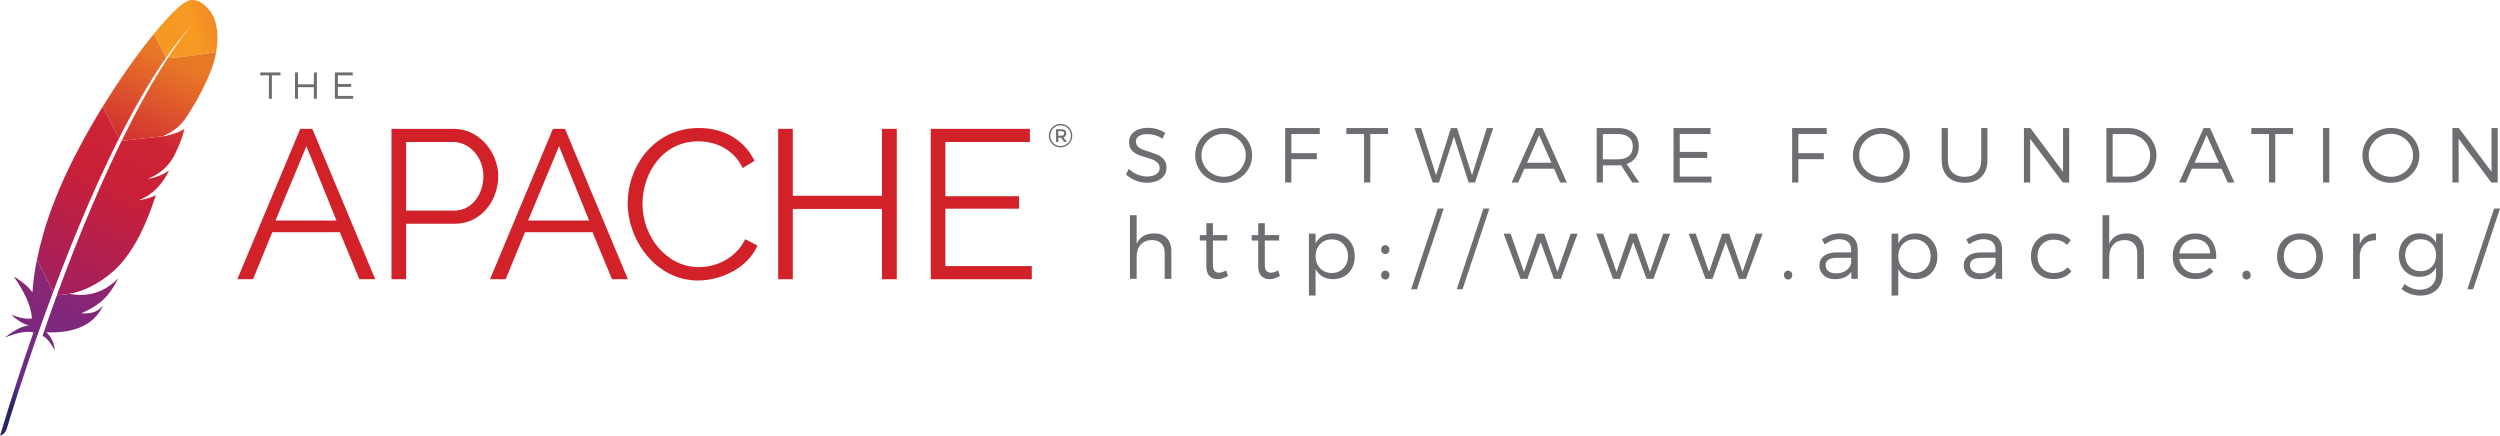
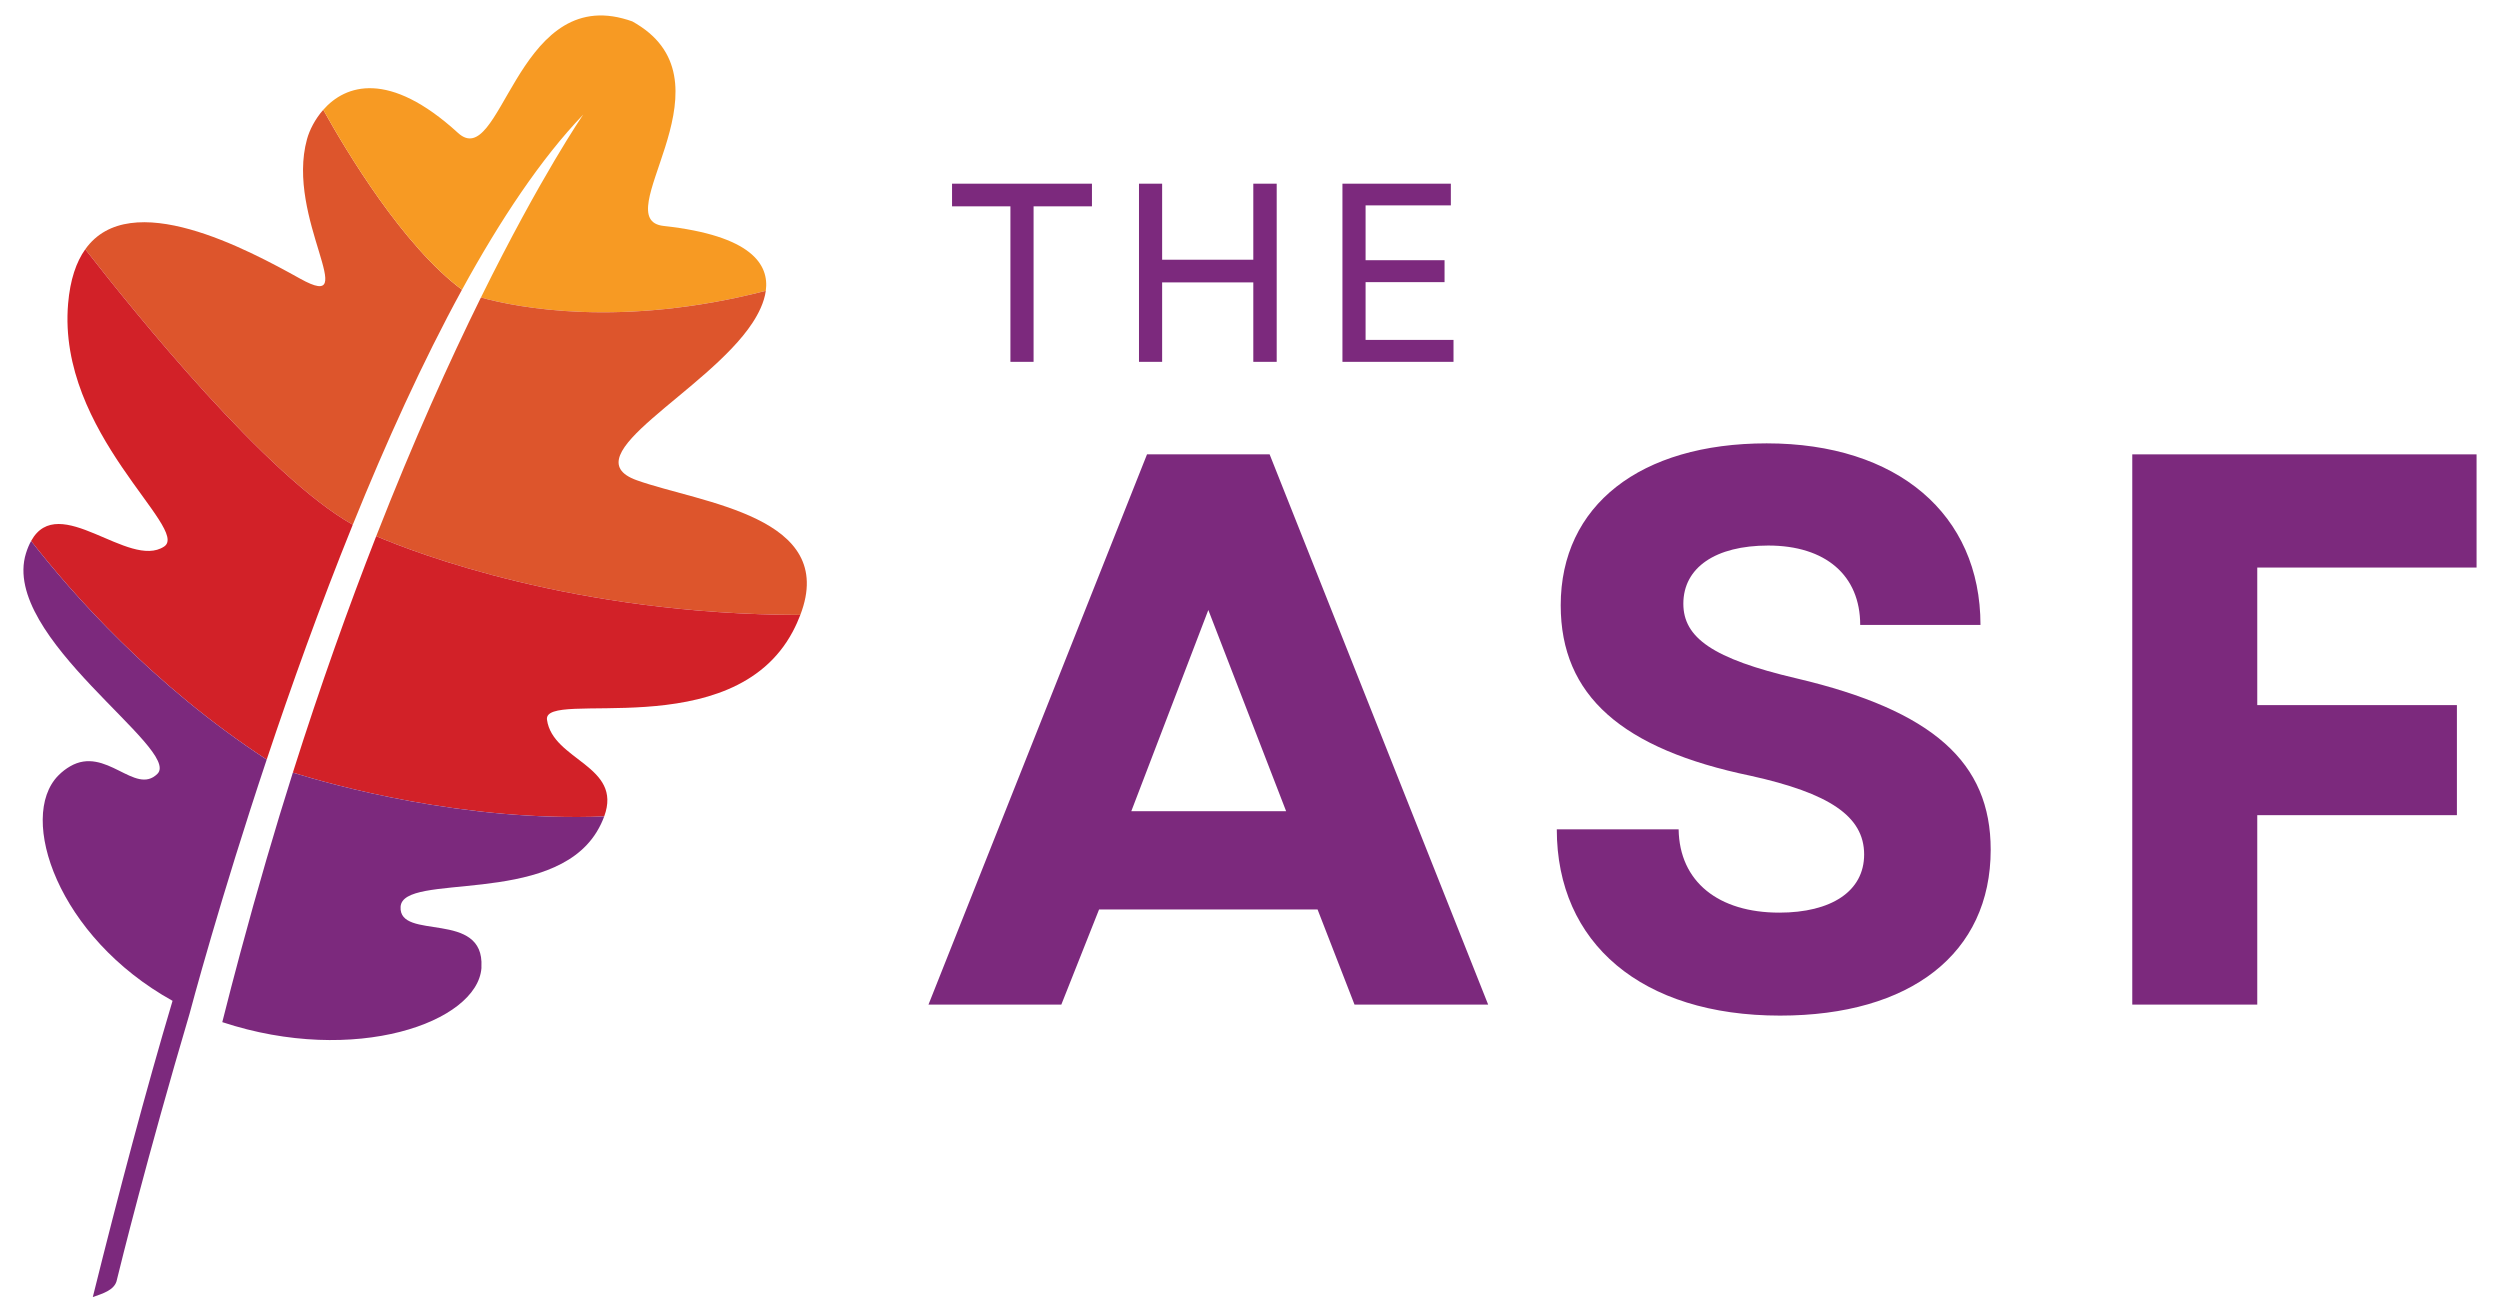
- <svg xmlns="http://www.w3.org/2000/svg" version="1.1" id="Apache_Logo_Horizontal" x="0px" y="0px" viewBox="0 0 9835 1713.9" enable-background="new 0 0 9835 1713.9" xml:space="preserve">
-   <path fill="#6D6E71" d="M1069.6,296.4v92.2h-11.8v-92.2h-33.7V285h79.4v11.4H1069.6z" />
-   <path fill="#6D6E71" d="M1234.8,388.5V343h-62.4v45.6h-11.8V285h11.8v46.8h62.4V285h11.8v103.6H1234.8z" />
-   <path fill="#6D6E71" d="M1329.2,296.4v34h52.2v11.4h-52.2v35.5h60.4v11.3h-72.2V285h70.3v11.4H1329.2z" />
-   <path fill="#D22128" d="M933.7,1098.5l247.5-591.6h47.5l247.5,591.6h-62.5l-76.7-185h-265.8l-75.8,185H933.7z M1205.4,575.2  l-121.7,292.5h240L1205.4,575.2z" />
-   <path fill="#D22128" d="M1540.1,1098.5V506.9h245c101.7,0,175,94.2,175,185.8c0,96.7-68.3,187.5-170,187.5h-192.5v218.3H1540.1z   M1597.6,828.5h189.1c70,0,115-64.2,115-135.8c0-74.2-55-134.2-120-134.2h-184.1V828.5z" />
-   <path fill="#D22128" d="M1927.7,1098.5l247.5-591.6h47.5l247.5,591.6h-62.5l-76.7-185h-265.8l-75.8,185H1927.7z M2199.3,575.2  l-121.7,292.5h240L2199.3,575.2z" />
-   <path fill="#D22128" d="M2750.1,503.6c105,0,181.6,53.3,218.3,129.2l-46.7,28.3c-37.5-78.3-110.8-105-175-105  c-141.7,0-219.1,126.7-219.1,245.8c0,130.8,95.8,249.1,221.6,249.1c66.7,0,145-33.3,182.5-110l48.3,25  c-38.3,88.3-143.3,137.5-234.1,137.5c-162.5,0-276.6-155-276.6-305C2469.3,656,2571.7,503.6,2750.1,503.6z" />
-   <path fill="#D22128" d="M3528,506.9v591.6h-58.3V821.9h-350.8v276.6h-57.5V506.9h57.5v263.3h350.8V506.9H3528z" />
-   <path fill="#D22128" d="M4059.1,1046.8v51.7h-397.5V506.9h390v51.7h-332.5v213.3h290V821h-290v225.8H4059.1z" />
-   <linearGradient id="SVGID_1_" gradientUnits="userSpaceOnUse" x1="-4229.666" y1="-4143.64" x2="-3987.589" y2="-3860.573" gradientTransform="matrix(0.4226 -0.9063 0.9063 0.4226 6189.036 -1936.836)">
-     <stop offset="0" style="stop-color:#F69923" />
-     <stop offset="0.312" style="stop-color:#F79A23" />
-     <stop offset="0.838" style="stop-color:#E97826" />
-   </linearGradient>
-   <path fill="url(#SVGID_1_)" d="M729.5,8.1C702.6,24,657.9,68.9,604.6,134l49,92.5c34.4-49.2,69.3-93.4,104.5-131.2  c2.7-3,4.1-4.4,4.1-4.4c-1.4,1.5-2.7,3-4.1,4.4c-11.4,12.6-46,52.9-98.2,133.1c50.2-2.5,127.5-12.8,190.4-23.5  c18.7-105-18.4-153-18.4-153S784.8-24.6,729.5,8.1z" />
-   <path fill="none" d="M646.5,535.5c0.4-0.1,0.7-0.1,1.1-0.2l-7.1,0.8c-0.4,0.2-0.8,0.4-1.2,0.6C641.7,536.3,644.1,535.9,646.5,535.5z  " />
-   <path fill="none" d="M596.5,701.1c-4,0.9-8.1,1.6-12.3,2.2C588.4,702.7,592.5,702,596.5,701.1z" />
-   <path fill="none" d="M256.7,1072.7c0.5-1.4,1-2.8,1.6-4.1c10.8-28.5,21.5-56.1,32-83.1c11.9-30.2,23.6-59.5,35.2-87.9  c12.2-29.9,24.3-58.8,36.1-86.8c12.5-29.3,24.7-57.5,36.8-84.7c9.8-22.1,19.5-43.5,29-64.2c3.2-6.9,6.3-13.7,9.5-20.5  c6.2-13.4,12.4-26.6,18.5-39.4c5.6-11.9,11.2-23.5,16.8-34.9c1.8-3.8,3.7-7.6,5.5-11.3c0.3-0.6,0.6-1.2,0.9-1.8l-6,0.7l-4.8-9.4  c-0.5,0.9-0.9,1.8-1.4,2.7c-8.6,17.1-17.1,34.3-25.6,51.7c-4.9,10-9.7,20.1-14.6,30.3c-13.4,28.1-26.5,56.5-39.5,85  c-13.1,28.8-25.9,57.8-38.5,86.9c-12.4,28.5-24.5,57.1-36.3,85.5c-11.8,28.4-23.4,56.8-34.7,84.9c-11.8,29.4-23.3,58.5-34.4,87.3  c-2.5,6.5-5,13-7.5,19.4c-8.9,23.2-17.6,46.2-26.1,68.8l7.5,14.9l6.7-0.7c0.2-0.7,0.5-1.4,0.7-2  C235.2,1129.9,246,1100.9,256.7,1072.7z" />
-   <path fill="none" d="M581.2,703.8L581.2,703.8C581.2,703.8,581.2,703.8,581.2,703.8C581.2,703.8,581.2,703.8,581.2,703.8z" />
-   <path fill="#BE202E" d="M564.9,784.6c-6.3,1.1-12.7,2.2-19.3,3.4c0,0-0.1,0-0.1,0.1c3.3-0.5,6.6-1,9.9-1.6  C558.6,785.9,561.8,785.3,564.9,784.6z" />
-   <path opacity="0.35" fill="#BE202E" d="M564.9,784.6c-6.3,1.1-12.7,2.2-19.3,3.4c0,0-0.1,0-0.1,0.1c3.3-0.5,6.6-1,9.9-1.6  C558.6,785.9,561.8,785.3,564.9,784.6z" />
-   <path fill="#BE202E" d="M581.3,703.7C581.3,703.8,581.3,703.8,581.3,703.7c-0.1,0-0.1,0.1-0.1,0.1c1-0.1,2.1-0.3,3.1-0.5  c4.2-0.6,8.3-1.3,12.3-2.2C591.6,702,586.5,702.9,581.3,703.7L581.3,703.7L581.3,703.7z" />
-   <path opacity="0.35" fill="#BE202E" d="M581.3,703.7C581.3,703.8,581.3,703.8,581.3,703.7c-0.1,0-0.1,0.1-0.1,0.1  c1-0.1,2.1-0.3,3.1-0.5c4.2-0.6,8.3-1.3,12.3-2.2C591.6,702,586.5,702.9,581.3,703.7L581.3,703.7L581.3,703.7z" />
-   <linearGradient id="SVGID_2_" gradientUnits="userSpaceOnUse" x1="-6021.277" y1="-4174.884" x2="-4294.186" y2="-4174.884" gradientTransform="matrix(0.4226 -0.9063 0.9063 0.4226 6189.036 -1936.836)">
-     <stop offset="0.323" style="stop-color:#9E2064" />
-     <stop offset="0.63" style="stop-color:#C92037" />
-     <stop offset="0.751" style="stop-color:#CD2335" />
-     <stop offset="1" style="stop-color:#E97826" />
-   </linearGradient>
-   <path fill="url(#SVGID_2_)" d="M509.2,465.4c14.9-27.8,30-55,45.2-81.5c15.8-27.5,31.8-54.2,48-79.9c1-1.5,1.9-3.1,2.9-4.6  c16-25.3,32.1-49.6,48.4-72.9l-49-92.5c-3.7,4.5-7.4,9.1-11.1,13.7c-14.1,17.6-28.8,36.5-43.8,56.6c-17,22.6-34.4,46.8-52.1,72.2  c-16.3,23.4-32.9,48-49.5,73.4c-14.1,21.6-28.3,43.9-42.4,66.7c-0.5,0.8-1,1.7-1.6,2.6l63.7,125.9  C481.4,518.1,495.2,491.5,509.2,465.4z" />
-   <linearGradient id="SVGID_3_" gradientUnits="userSpaceOnUse" x1="-5812.794" y1="-4001.659" x2="-4783.616" y2="-4001.659" gradientTransform="matrix(0.4226 -0.9063 0.9063 0.4226 6189.036 -1936.836)">
-     <stop offset="0" style="stop-color:#282662" />
-     <stop offset="9.548390e-02" style="stop-color:#662E8D" />
-     <stop offset="0.788" style="stop-color:#9F2064" />
-     <stop offset="0.949" style="stop-color:#CD2032" />
-   </linearGradient>
-   <path fill="url(#SVGID_3_)" d="M218.8,1174.8c-8.4,23.2-16.9,46.8-25.4,70.9c-0.1,0.4-0.2,0.7-0.4,1.1c-1.2,3.4-2.4,6.8-3.6,10.2  c-5.7,16.3-10.7,30.9-22.1,64.2c18.8,8.6,33.9,31.1,48.1,56.7c-1.5-26.5-12.5-51.4-33.3-70.7c92.6,4.2,172.4-19.2,213.6-86.9  c3.7-6,7.1-12.4,10.1-19.1c-18.8,23.8-42,33.8-85.7,31.4c-0.1,0-0.2,0.1-0.3,0.1c0.1,0,0.2-0.1,0.3-0.1  c64.4-28.8,96.7-56.5,125.3-102.3c6.8-10.9,13.3-22.7,20.1-35.9c-56.3,57.8-121.6,74.3-190.3,61.8l-51.6,5.7  C222,1166.1,220.4,1170.4,218.8,1174.8z" />
-   <linearGradient id="SVGID_4_" gradientUnits="userSpaceOnUse" x1="-5924.274" y1="-4190.977" x2="-4197.184" y2="-4190.977" gradientTransform="matrix(0.4226 -0.9063 0.9063 0.4226 6189.036 -1936.836)">
-     <stop offset="0.323" style="stop-color:#9E2064" />
-     <stop offset="0.63" style="stop-color:#C92037" />
-     <stop offset="0.751" style="stop-color:#CD2335" />
-     <stop offset="1" style="stop-color:#E97826" />
-   </linearGradient>
-   <path fill="url(#SVGID_4_)" d="M242.9,1059.3c11.1-28.8,22.6-57.9,34.4-87.3c11.3-28.1,22.9-56.5,34.7-84.9  c11.8-28.5,24-57,36.3-85.5c12.6-29,25.4-58,38.5-86.9c12.9-28.5,26.1-56.9,39.5-85c4.8-10.1,9.7-20.2,14.6-30.3  c8.4-17.4,17-34.6,25.6-51.7c0.5-0.9,0.9-1.8,1.4-2.7l-63.7-125.9c-1,1.7-2.1,3.4-3.1,5.1c-14.9,24.3-29.6,49.1-44.1,74.4  c-14.7,25.6-29.1,51.7-43.1,78.1c-11.9,22.3-23.5,44.8-34.7,67.5c-2.3,4.6-4.5,9.2-6.7,13.7c-13.9,28.6-26.4,56.2-37.8,82.8  c-12.9,30.1-24.2,58.8-34.1,86.1c-6.5,17.9-12.5,35.2-17.9,51.9c-4.5,14.2-8.7,28.4-12.7,42.6c-9.5,33.4-17.7,66.7-24.5,99.8  l64,126.4c8.5-22.6,17.1-45.6,26.1-68.8C237.9,1072.3,240.4,1065.8,242.9,1059.3z" />
-   <linearGradient id="SVGID_5_" gradientUnits="userSpaceOnUse" x1="-5798.316" y1="-4167.611" x2="-4890.678" y2="-4167.611" gradientTransform="matrix(0.4226 -0.9063 0.9063 0.4226 6189.036 -1936.836)">
-     <stop offset="0" style="stop-color:#282662" />
-     <stop offset="9.548390e-02" style="stop-color:#662E8D" />
-     <stop offset="0.788" style="stop-color:#9F2064" />
-     <stop offset="0.949" style="stop-color:#CD2032" />
-   </linearGradient>
-   <path fill="url(#SVGID_5_)" d="M144.4,1025.6c-8,40.5-13.8,80.8-16.6,120.8c-0.1,1.4-0.2,2.8-0.3,4.2c-20-32-73.5-63.3-73.4-63  c38.3,55.5,67.4,110.7,71.7,164.8c-20.5,4.2-48.6-1.9-81.1-13.8c33.9,31.1,59.3,39.7,69.2,42c-31.1,1.9-63.5,23.3-96.1,47.9  c47.7-19.5,86.3-27.2,113.9-20.9c-43.8,124-87.7,260.9-131.6,406.2c13.5-4,21.5-13,26-25.3c7.8-26.3,59.8-199,141.2-425.9  c2.3-6.5,4.6-12.9,7-19.5c0.7-1.8,1.3-3.6,2-5.4c8.6-23.8,17.5-48.1,26.7-72.9c2.1-5.6,4.2-11.3,6.3-17c0-0.1,0.1-0.2,0.1-0.3  l-64-126.4C145,1022.6,144.7,1024.1,144.4,1025.6z" />
-   <linearGradient id="SVGID_6_" gradientUnits="userSpaceOnUse" x1="-5924.274" y1="-4012.23" x2="-4197.184" y2="-4012.23" gradientTransform="matrix(0.4226 -0.9063 0.9063 0.4226 6189.036 -1936.836)">
-     <stop offset="0.323" style="stop-color:#9E2064" />
-     <stop offset="0.63" style="stop-color:#C92037" />
-     <stop offset="0.751" style="stop-color:#CD2335" />
-     <stop offset="1" style="stop-color:#E97826" />
-   </linearGradient>
-   <path fill="url(#SVGID_6_)" d="M477.7,555.7c-1.8,3.7-3.7,7.5-5.5,11.3c-5.5,11.4-11.1,23-16.8,34.9c-6.1,12.8-12.3,26-18.5,39.4  c-3.1,6.8-6.3,13.6-9.5,20.5c-9.5,20.7-19.2,42.1-29,64.2c-12.1,27.2-24.3,55.4-36.8,84.7c-11.9,27.9-23.9,56.8-36.1,86.8  c-11.6,28.4-23.3,57.7-35.2,87.9c-10.6,27-21.3,54.6-32,83.1c-0.5,1.4-1,2.8-1.6,4.1c-10.7,28.3-21.5,57.3-32.4,87  c-0.2,0.7-0.5,1.4-0.7,2l51.6-5.7c-1-0.2-2-0.3-3.1-0.5c61.6-7.7,143.6-53.7,196.5-110.6c24.4-26.2,46.5-57.1,67-93.3  c15.2-26.9,29.6-56.8,43.2-89.8c11.9-28.9,23.3-60.1,34.4-94c-14.2,7.5-30.4,12.9-48.3,16.7c-3.1,0.7-6.3,1.3-9.6,1.9  c-3.2,0.6-6.5,1.1-9.9,1.6l0,0l0,0c0,0,0.1,0,0.1-0.1c57.5-22.1,93.7-64.8,120.1-117.1c-15.1,10.3-39.7,23.8-69.2,30.3  c-4,0.9-8.1,1.6-12.3,2.2c-1,0.1-2.1,0.3-3.1,0.5l0,0l0,0c0,0,0.1,0,0.1,0c0,0,0,0,0.1,0l0,0c19.9-8.3,36.8-17.7,51.4-28.7  c3.1-2.4,6.2-4.8,9.1-7.3c4.5-3.8,8.7-7.9,12.7-12.2c2.6-2.7,5.1-5.5,7.5-8.4c5.7-6.8,11.1-14.2,16.1-22.1c1.5-2.4,3-4.9,4.5-7.5  c1.9-3.7,3.7-7.3,5.5-10.8c8-16.1,14.5-30.5,19.6-43.2c2.6-6.3,4.8-12.2,6.7-17.6c0.8-2.2,1.5-4.3,2.2-6.3c2-6.1,3.7-11.5,5-16.2  c2-7.1,3.1-12.7,3.8-16.8l0,0l0,0c-1.9,1.5-4.2,3.1-6.7,4.6c-17.3,10.4-47.1,19.8-71.1,24.2l47.3-5.2l-47.3,5.2  c-0.4,0.1-0.7,0.1-1.1,0.2c-2.4,0.4-4.8,0.8-7.2,1.2c0.4-0.2,0.8-0.4,1.2-0.6l-161.9,17.7C478.3,554.5,478,555.1,477.7,555.7z" />
-   <linearGradient id="SVGID_7_" gradientUnits="userSpaceOnUse" x1="-6031.412" y1="-4021.106" x2="-4304.321" y2="-4021.106" gradientTransform="matrix(0.4226 -0.9063 0.9063 0.4226 6189.036 -1936.836)">
-     <stop offset="0.323" style="stop-color:#9E2064" />
-     <stop offset="0.63" style="stop-color:#C92037" />
-     <stop offset="0.751" style="stop-color:#CD2335" />
-     <stop offset="1" style="stop-color:#E97826" />
-   </linearGradient>
-   <path fill="url(#SVGID_7_)" d="M660,228.4c-14.4,22.1-30.1,47.2-47.1,75.6c-0.9,1.5-1.8,3-2.7,4.5c-14.6,24.6-30.1,51.6-46.4,81.2  c-14.1,25.5-28.8,52.9-44,82.4c-13.3,25.7-27,52.9-41.1,81.7l161.9-17.7c47.2-21.7,68.3-41.3,88.7-69.7c5.4-7.8,10.9-16,16.3-24.5  c16.6-26,32.9-54.6,47.5-83c14.1-27.4,26.5-54.7,36-79.2c6.1-15.6,10.9-30.1,14.3-42.8c2.9-11.2,5.3-21.9,7.1-32.1  C787.5,215.6,710.2,225.9,660,228.4z" />
-   <path fill="#BE202E" d="M555.4,786.4c-3.2,0.6-6.5,1.1-9.9,1.6l0,0C548.8,787.5,552.1,787,555.4,786.4z" />
-   <path opacity="0.35" fill="#BE202E" d="M555.4,786.4c-3.2,0.6-6.5,1.1-9.9,1.6l0,0C548.8,787.5,552.1,787,555.4,786.4z" />
-   <linearGradient id="SVGID_8_" gradientUnits="userSpaceOnUse" x1="-5924.274" y1="-3959.067" x2="-4197.184" y2="-3959.067" gradientTransform="matrix(0.4226 -0.9063 0.9063 0.4226 6189.036 -1936.836)">
-     <stop offset="0.323" style="stop-color:#9E2064" />
-     <stop offset="0.63" style="stop-color:#C92037" />
-     <stop offset="0.751" style="stop-color:#CD2335" />
-     <stop offset="1" style="stop-color:#E97826" />
-   </linearGradient>
-   <path fill="url(#SVGID_8_)" d="M555.4,786.4c-3.2,0.6-6.5,1.1-9.9,1.6l0,0C548.8,787.5,552.1,787,555.4,786.4z" />
-   <path fill="#BE202E" d="M581.2,703.8c1-0.1,2.1-0.3,3.1-0.5C583.2,703.5,582.2,703.7,581.2,703.8L581.2,703.8z" />
-   <path opacity="0.35" fill="#BE202E" d="M581.2,703.8c1-0.1,2.1-0.3,3.1-0.5C583.2,703.5,582.2,703.7,581.2,703.8L581.2,703.8z" />
-   <linearGradient id="SVGID_9_" gradientUnits="userSpaceOnUse" x1="-5924.274" y1="-3965.15" x2="-4197.184" y2="-3965.15" gradientTransform="matrix(0.4226 -0.9063 0.9063 0.4226 6189.036 -1936.836)">
-     <stop offset="0.323" style="stop-color:#9E2064" />
-     <stop offset="0.63" style="stop-color:#C92037" />
-     <stop offset="0.751" style="stop-color:#CD2335" />
-     <stop offset="1" style="stop-color:#E97826" />
-   </linearGradient>
-   <path fill="url(#SVGID_9_)" d="M581.2,703.8c1-0.1,2.1-0.3,3.1-0.5C583.2,703.5,582.2,703.7,581.2,703.8L581.2,703.8z" />
-   <path fill="#BE202E" d="M581.3,703.8C581.3,703.8,581.3,703.8,581.3,703.8L581.3,703.8L581.3,703.8L581.3,703.8  C581.3,703.8,581.3,703.8,581.3,703.8z" />
-   <path opacity="0.35" fill="#BE202E" d="M581.3,703.8C581.3,703.8,581.3,703.8,581.3,703.8L581.3,703.8L581.3,703.8L581.3,703.8  C581.3,703.8,581.3,703.8,581.3,703.8z" />
-   <linearGradient id="SVGID_10_" gradientUnits="userSpaceOnUse" x1="-4954.02" y1="-3966.37" x2="-4572.276" y2="-3966.37" gradientTransform="matrix(0.4226 -0.9063 0.9063 0.4226 6189.036 -1936.836)">
-     <stop offset="0.323" style="stop-color:#9E2064" />
-     <stop offset="0.63" style="stop-color:#C92037" />
-     <stop offset="0.751" style="stop-color:#CD2335" />
-     <stop offset="1" style="stop-color:#E97826" />
-   </linearGradient>
-   <path fill="url(#SVGID_10_)" d="M581.3,703.8C581.3,703.8,581.3,703.8,581.3,703.8L581.3,703.8L581.3,703.8L581.3,703.8  C581.3,703.8,581.3,703.8,581.3,703.8z" />
-   <path fill="#6D6E71" d="M4552.4,508.2c12,3.6,22.6,8.4,31.5,14.5l-10.5,23c-9.2-6.1-19-10.6-29.4-13.6c-10.4-3-20.3-4.5-29.7-4.5  c-13.8,0-24.9,2.5-33.2,7.5c-8.3,5-12.4,12-12.4,21.1c0,7.8,2.3,14.2,6.9,19.3c4.6,5.1,10.3,9,17.3,11.9c6.9,2.8,16.4,6.1,28.5,9.8  c14.6,4.7,26.4,9.1,35.3,13.1c8.9,4.1,16.5,10.1,22.9,18.1c6.3,8,9.5,18.5,9.5,31.5c0,11.9-3.2,22.2-9.6,31.1  c-6.4,8.9-15.5,15.7-27.3,20.6c-11.8,4.9-25.3,7.3-40.6,7.3c-15.3,0-30.2-3-44.7-8.9c-14.4-5.9-26.8-13.9-37.2-23.8l10.9-22  c9.8,9.6,21,17,33.8,22.3c12.8,5.3,25.3,7.9,37.4,7.9c15.5,0,27.8-3,36.8-9c9-6,13.4-14.1,13.4-24.3c0-8-2.3-14.5-7-19.7  c-4.7-5.2-10.5-9.2-17.4-12.1c-6.9-2.9-16.4-6.1-28.5-9.7c-14.4-4.3-26.2-8.4-35.2-12.4c-9-4-16.6-9.9-22.9-17.8  c-6.2-7.9-9.3-18.2-9.3-31.1c0-11.1,3.1-20.8,9.2-29.1c6.1-8.4,14.8-14.8,26.1-19.4c11.3-4.6,24.2-6.9,38.9-6.9  C4528.2,502.8,4540.3,504.6,4552.4,508.2z" />
-   <path fill="#6D6E71" d="M4870.3,517.6c17.1,9.6,30.7,22.6,40.7,39.1c10,16.4,15,34.5,15,54.2c0,19.8-5,38-15,54.5  c-10,16.5-23.6,29.6-40.7,39.3c-17.1,9.7-35.9,14.5-56.2,14.5c-20.6,0-39.5-4.8-56.6-14.5c-17.1-9.7-30.7-22.8-40.7-39.3  c-10-16.5-15-34.7-15-54.5c0-19.8,5-38,15-54.5c10-16.5,23.6-29.5,40.7-39c17.1-9.5,36-14.3,56.6-14.3  C4834.4,503.1,4853.2,507.9,4870.3,517.6z M4770.5,537.8c-13.4,7.6-24,17.8-32,30.6c-8,12.9-12,27-12,42.4c0,15.5,4,29.8,12,42.7  c8,13,18.6,23.2,32,30.7c13.3,7.5,27.9,11.3,43.6,11.3c15.7,0,30.2-3.8,43.4-11.3c13.2-7.5,23.7-17.8,31.6-30.7  c7.9-12.9,11.8-27.2,11.8-42.7s-3.9-29.7-11.8-42.5c-7.9-12.8-18.4-23-31.7-30.6c-13.3-7.6-27.7-11.4-43.3-11.4  C4798.4,526.4,4783.8,530.2,4770.5,537.8z" />
-   <path fill="#6D6E71" d="M5080.3,527.3v75.3h100.1v23.6h-100.1V718h-24.5V503.7h136.1v23.6H5080.3z" />
-   <path fill="#6D6E71" d="M5390.7,527.3V718h-24.5V527.3h-69.6v-23.6h164.2v23.6H5390.7z" />
-   <path fill="#6D6E71" d="M5777.5,718l-57.8-180.5L5661.1,718h-25l-71.7-214.3h26.3l58.9,185.9l58.1-185.6l24.5-0.3l58.7,185.9  l58.1-185.9h25.4L5802.6,718H5777.5z" />
-   <path fill="#6D6E71" d="M5996.7,663.9l-23.9,54.1h-26l96.1-214.3h25.4l95.8,214.3h-26.6l-23.9-54.1H5996.7z M6054.9,531.7  l-47.7,108.6h96.1L6054.9,531.7z" />
-   <path fill="#6D6E71" d="M6377,649.7c-6.1,0.4-10.9,0.6-14.3,0.6h-56.9V718h-24.5V503.7h81.4c26.7,0,47.4,6.3,62.2,18.8  c14.8,12.6,22.2,30.3,22.2,53.2c0,17.5-4.1,32.2-12.4,44c-8.3,11.8-20.1,20.3-35.6,25.5l50.1,72.8h-27.8L6377,649.7z M6407.7,614  c10.5-8.6,15.8-21.1,15.8-37.7c0-16.1-5.3-28.3-15.8-36.6c-10.5-8.3-25.5-12.4-45.1-12.4h-56.9v99.5h56.9  C6382.2,626.9,6397.2,622.6,6407.7,614z" />
-   <path fill="#6D6E71" d="M6608.2,527.3v70.4h108v23.6h-108v73.4h124.9V718h-149.4V503.7H6729v23.6H6608.2z" />
-   <path fill="#6D6E71" d="M7074.8,527.3v75.3h100.1v23.6h-100.1V718h-24.5V503.7h136.1v23.6H7074.8z" />
-   <path fill="#6D6E71" d="M7457.7,517.6c17.1,9.6,30.7,22.6,40.7,39.1c10,16.4,15,34.5,15,54.2c0,19.8-5,38-15,54.5  c-10,16.5-23.6,29.6-40.7,39.3c-17.1,9.7-35.9,14.5-56.2,14.5c-20.6,0-39.5-4.8-56.6-14.5c-17.1-9.7-30.7-22.8-40.7-39.3  c-10-16.5-15-34.7-15-54.5c0-19.8,5-38,15-54.5c10-16.5,23.6-29.5,40.7-39c17.1-9.5,36-14.3,56.6-14.3  C7421.8,503.1,7440.5,507.9,7457.7,517.6z M7357.9,537.8c-13.4,7.6-24,17.8-32,30.6c-8,12.9-12,27-12,42.4c0,15.5,4,29.8,12,42.7  c8,13,18.6,23.2,32,30.7c13.3,7.5,27.9,11.3,43.6,11.3c15.7,0,30.2-3.8,43.4-11.3c13.2-7.5,23.7-17.8,31.6-30.7  c7.9-12.9,11.8-27.2,11.8-42.7s-3.9-29.7-11.8-42.5c-7.9-12.8-18.4-23-31.7-30.6c-13.3-7.6-27.7-11.4-43.3-11.4  C7385.7,526.4,7371.2,530.2,7357.9,537.8z" />
-   <path fill="#6D6E71" d="M7794.8,695.5c-15.9,15.8-37.9,23.7-65.9,23.7c-28.2,0-50.3-7.9-66.3-23.7c-16-15.8-24-37.7-24-65.7V503.7  h24.5v126.1c0,20.6,5.9,36.7,17.6,48.3c11.8,11.6,27.8,17.4,48.1,17.4c20.4,0,36.4-5.7,48-17.3c11.6-11.5,17.3-27.7,17.3-48.5V503.7  h24.5v126.1C7818.7,657.8,7810.7,679.7,7794.8,695.5z" />
-   <path fill="#6D6E71" d="M8115.1,718l-128.5-172v172h-24.5V503.7h25.4L8116,676V503.7h24.2V718H8115.1z" />
-   <path fill="#6D6E71" d="M8429.3,517.9c16.7,9.4,29.9,22.3,39.6,38.6c9.7,16.3,14.6,34.4,14.6,54.5s-4.9,38.2-14.6,54.5  c-9.7,16.3-23,29.2-40,38.6c-16.9,9.4-35.8,14-56.5,14h-85.8V503.7h86.7C8394,503.7,8412.6,508.4,8429.3,517.9z M8311.2,694.7h62.5  c15.7,0,30.1-3.6,43-10.8c12.9-7.2,23.2-17.2,30.7-30c7.5-12.7,11.3-27,11.3-42.7c0-15.7-3.8-30-11.5-42.7  c-7.7-12.7-18-22.7-31.1-30.1c-13.1-7.4-27.5-11.1-43.3-11.1h-61.6V694.7z" />
-   <path fill="#6D6E71" d="M8622.8,663.9l-23.9,54.1h-26l96.1-214.3h25.4l95.8,214.3h-26.6l-23.9-54.1H8622.8z M8681,531.7l-47.7,108.6  h96.1L8681,531.7z" />
-   <path fill="#6D6E71" d="M8950.8,527.3V718h-24.5V527.3h-69.6v-23.6h164.2v23.6H8950.8z" />
-   <path fill="#6D6E71" d="M9138.9,718V503.7h24.5V718H9138.9z" />
-   <path fill="#6D6E71" d="M9462.2,517.6c17.1,9.6,30.7,22.6,40.7,39.1c10,16.4,15,34.5,15,54.2c0,19.8-5,38-15,54.5  c-10,16.5-23.6,29.6-40.7,39.3c-17.1,9.7-35.9,14.5-56.2,14.5c-20.6,0-39.5-4.8-56.6-14.5c-17.1-9.7-30.7-22.8-40.7-39.3  c-10-16.5-15-34.7-15-54.5c0-19.8,5-38,15-54.5c10-16.5,23.6-29.5,40.7-39c17.1-9.5,36-14.3,56.6-14.3  C9426.4,503.1,9445.1,507.9,9462.2,517.6z M9362.4,537.8c-13.4,7.6-24,17.8-32,30.6c-8,12.9-12,27-12,42.4c0,15.5,4,29.8,12,42.7  c8,13,18.6,23.2,32,30.7c13.3,7.5,27.9,11.3,43.6,11.3c15.7,0,30.2-3.8,43.4-11.3c13.2-7.5,23.7-17.8,31.6-30.7  c7.9-12.9,11.8-27.2,11.8-42.7s-3.9-29.7-11.8-42.5c-7.9-12.8-18.4-23-31.7-30.6c-13.3-7.6-27.7-11.4-43.3-11.4  C9390.3,526.4,9375.8,530.2,9362.4,537.8z" />
-   <path fill="#6D6E71" d="M9800.8,718l-128.5-172v172h-24.5V503.7h25.4L9801.7,676V503.7h24.2V718H9800.8z" />
-   <path fill="#6D6E71" d="M4204.9,500.9c9,9,13.5,19.9,13.5,32.6c0,12.7-4.5,23.6-13.5,32.7c-9,9.1-20,13.7-32.8,13.7  c-12.9,0-23.8-4.5-32.7-13.5c-8.9-9-13.4-19.9-13.4-32.6c0-12.7,4.5-23.6,13.5-32.7c9-9.1,19.9-13.7,32.7-13.7  C4185,487.4,4195.9,491.9,4204.9,500.9z M4201,562.4c7.9-8,11.8-17.6,11.8-28.8c0-11.2-3.9-20.7-11.7-28.6  c-7.8-7.9-17.4-11.9-28.7-11.9c-11.3,0-20.9,4-28.8,11.9c-7.8,8-11.8,17.6-11.8,28.8c0,11.2,3.9,20.8,11.6,28.7  c7.8,7.9,17.3,11.9,28.6,11.9S4193.1,570.4,4201,562.4z M4194.5,524.7c0,8.3-3.6,13.5-10.9,15.6l13.3,18h-10.7l-12-16.7h-11v16.7  h-8.7v-50h18.8c7.6,0,13,1.3,16.3,3.9C4192.9,514.8,4194.5,519,4194.5,524.7z M4183.4,531.7c1.7-1.4,2.6-3.8,2.6-7.1  c0-3.3-0.9-5.6-2.7-6.8c-1.8-1.3-4.9-1.9-9.5-1.9h-10.6v18h10.4C4178.4,533.9,4181.6,533.2,4183.4,531.7z" />
-   <path fill="#6D6E71" d="M4540.6,918.2c21.1,0,37.7,6.1,49.6,18.4c11.9,12.3,17.9,29.2,17.9,50.8V1097h-26.3V994.4  c0-15.7-4.4-28-13.3-36.8s-21.2-13.2-36.9-13.2c-18.7,0.2-33.3,6.3-44,18.2c-10.7,11.9-16,27.5-16,46.9v87.4h-26.3V846.6h26.3V959  C4483.1,932.2,4506.2,918.6,4540.6,918.2z" />
-   <path fill="#6D6E71" d="M4823.7,1063.6l7.4,21.3c-12.8,8.8-26.2,13.3-40.2,13.5c-13.7,0-24.7-4.2-32.9-12.7  c-8.2-8.4-12.3-21.1-12.3-38V946.2h-25.6v-21.3h25.6V878h26v46.9l56.3-0.3v21.6h-56.3v96.8c0,19.8,7.9,29.7,23.6,29.7  C4804.6,1072.7,4814,1069.6,4823.7,1063.6z" />
-   <path fill="#6D6E71" d="M5027.8,1063.6l7.4,21.3c-12.8,8.8-26.2,13.3-40.2,13.5c-13.7,0-24.7-4.2-32.9-12.7  c-8.2-8.4-12.3-21.1-12.3-38V946.2h-25.6v-21.3h25.6V878h26v46.9l56.3-0.3v21.6h-56.3v96.8c0,19.8,7.9,29.7,23.6,29.7  C5008.7,1072.7,5018.1,1069.6,5027.8,1063.6z" />
-   <path fill="#6D6E71" d="M5244.1,918.2c25.2,0,45.7,8.4,61.6,25.3c15.9,16.9,23.8,38.6,23.8,65.1c0,26.3-7.8,47.8-23.5,64.5  c-15.6,16.6-36,25-61.2,25c-32.2,0-55.2-13-69.2-39.1v103.6h-26.3V919.2h26.3v38.4C5189.5,931.3,5212.4,918.2,5244.1,918.2z   M5239.4,1074c18.4,0,33.6-6.2,45.5-18.6c11.9-12.3,17.9-28.2,17.9-47.6c0-19.1-6-34.9-17.9-47.4c-11.9-12.5-27.1-18.7-45.5-18.7  c-18.7,0-34,6.2-45.9,18.6c-11.9,12.4-17.9,28.2-17.9,47.6c0,19.3,6,35.2,17.9,47.6C5205.4,1067.8,5220.7,1074,5239.4,1074z" />
-   <path fill="#6D6E71" d="M5449.9,964.4c4.5,0,8.3,1.7,11.5,5.1c3.2,3.4,4.7,7.5,4.7,12.5s-1.6,9.1-4.7,12.5c-3.2,3.4-7,5.1-11.5,5.1  c-4.7,0-8.7-1.7-11.8-5.1c-3.2-3.4-4.7-7.5-4.7-12.5s1.6-9.1,4.7-12.5C5441.2,966.1,5445.2,964.4,5449.9,964.4z M5449.9,1064.6  c4.5,0,8.3,1.7,11.5,5c3.2,3.4,4.7,7.5,4.7,12.5c0,4.9-1.6,9.1-4.7,12.5c-3.2,3.4-7,5.1-11.5,5.1c-4.7,0-8.7-1.7-11.8-5.1  c-3.2-3.4-4.7-7.5-4.7-12.5c0-4.9,1.6-9.1,4.7-12.5C5441.2,1066.3,5445.2,1064.6,5449.9,1064.6z" />
-   <path fill="#6D6E71" d="M5574.1,1138.1h-22.9l105.3-317.8h23.3L5574.1,1138.1z" />
-   <path fill="#6D6E71" d="M5753.6,1138.1h-22.9l105.3-317.8h23.3L5753.6,1138.1z" />
-   <path fill="#6D6E71" d="M6140.5,1097h-27.3l-52.3-144.4l-52,144.4h-27.3l-66.5-177.8h27.7l52.6,150.5l51.6-150.5h27.7l52.3,150.5  l52-150.5h27.3L6140.5,1097z" />
-   <path fill="#6D6E71" d="M6504.6,1097h-27.3L6425,952.6l-52,144.4h-27.3l-66.5-177.8h27.7l52.6,150.5l51.6-150.5h27.7l52.3,150.5  l52-150.5h27.3L6504.6,1097z" />
-   <path fill="#6D6E71" d="M6868.6,1097h-27.3L6789,952.6l-52,144.4h-27.3l-66.5-177.8h27.7l52.6,150.5l51.6-150.5h27.7l52.3,150.5  l52-150.5h27.3L6868.6,1097z" />
-   <path fill="#6D6E71" d="M7034.6,1064.6c4.5,0,8.3,1.7,11.5,5c3.2,3.4,4.7,7.5,4.7,12.5c0,4.9-1.6,9.1-4.7,12.5  c-3.2,3.4-7,5.1-11.5,5.1c-4.7,0-8.7-1.7-11.8-5.1c-3.2-3.4-4.7-7.5-4.7-12.5c0-4.9,1.6-9.1,4.7-12.5  C7026,1066.3,7029.9,1064.6,7034.6,1064.6z" />
-   <path fill="#6D6E71" d="M7283,1097v-27.3c-14.2,19.1-35.9,28.7-65.1,28.7c-18,0-32.6-5.1-43.7-15.4c-11.1-10.2-16.7-23.2-16.7-39  c0-15.5,5.8-27.8,17.5-37c11.7-9.1,28-13.8,48.9-14h58.4v-10.5c0-13.3-4.1-23.5-12.1-30.7c-8.1-7.2-19.9-10.8-35.4-10.8  c-18,0-36.8,6.7-56.4,20.2l-11.1-19.2c12.6-8.3,24.2-14.4,34.9-18.2s23.2-5.7,37.6-5.7c21.8,0,38.6,5.4,50.4,16.2  c11.8,10.8,17.8,25.9,18.1,45.2l0.3,117.4H7283z M7222.9,1075.4c15.1,0,27.9-3.5,38.6-10.6c10.7-7.1,17.7-16.8,21.1-29.2v-21.3  h-55.3c-30.1,0-45.2,9.6-45.2,28.7c0,9.9,3.7,17.8,11.1,23.6C7200.6,1072.5,7210.5,1075.4,7222.9,1075.4z" />
-   <path fill="#6D6E71" d="M7536.3,918.2c25.2,0,45.7,8.4,61.6,25.3c15.9,16.9,23.8,38.6,23.8,65.1c0,26.3-7.8,47.8-23.5,64.5  c-15.6,16.6-36,25-61.2,25c-32.2,0-55.2-13-69.2-39.1v103.6h-26.3V919.2h26.3v38.4C7481.8,931.3,7504.6,918.2,7536.3,918.2z   M7531.6,1074c18.4,0,33.6-6.2,45.5-18.6c11.9-12.3,17.9-28.2,17.9-47.6c0-19.1-6-34.9-17.9-47.4c-11.9-12.5-27.1-18.7-45.5-18.7  c-18.7,0-34,6.2-45.9,18.6c-11.9,12.4-17.9,28.2-17.9,47.6c0,19.3,6,35.2,17.9,47.6C7497.6,1067.8,7512.9,1074,7531.6,1074z" />
-   <path fill="#6D6E71" d="M7850.8,1097v-27.3c-14.2,19.1-35.9,28.7-65.1,28.7c-18,0-32.6-5.1-43.7-15.4c-11.1-10.2-16.7-23.2-16.7-39  c0-15.5,5.8-27.8,17.5-37c11.7-9.1,28-13.8,48.9-14h58.4v-10.5c0-13.3-4.1-23.5-12.1-30.7c-8.1-7.2-19.9-10.8-35.4-10.8  c-18,0-36.8,6.7-56.4,20.2l-11.1-19.2c12.6-8.3,24.2-14.4,34.9-18.2c10.7-3.8,23.2-5.7,37.6-5.7c21.8,0,38.6,5.4,50.4,16.2  c11.8,10.8,17.8,25.9,18.1,45.2l0.3,117.4H7850.8z M7790.7,1075.4c15.1,0,27.9-3.5,38.6-10.6c10.7-7.1,17.7-16.8,21.1-29.2v-21.3  h-55.3c-30.2,0-45.2,9.6-45.2,28.7c0,9.9,3.7,17.8,11.1,23.6C7768.5,1072.5,7778.4,1075.4,7790.7,1075.4z" />
-   <path fill="#6D6E71" d="M8077.8,918.5c28.6-0.2,51.4,8.5,68.5,26.3l-14.5,18.6c-14.4-13.7-32.1-20.6-53-20.6  c-18.4,0-33.6,6.1-45.4,18.2c-11.8,12.1-17.7,27.9-17.7,47.2s5.9,35.2,17.7,47.4c11.8,12.3,26.9,18.4,45.4,18.4  c23.8,0,42.2-7.6,55-22.9l15.2,16.2c-16.9,20.5-40.6,30.7-71.2,30.7c-25.9,0-47-8.3-63.4-25c-16.4-16.6-24.6-38.2-24.6-64.8  c0-26.3,8.3-47.9,24.8-64.6C8031.1,926.9,8052.2,918.5,8077.8,918.5z" />
-   <path fill="#6D6E71" d="M8366.7,918.2c21.1,0,37.7,6.1,49.6,18.4c11.9,12.3,17.9,29.2,17.9,50.8V1097h-26.3V994.4  c0-15.7-4.4-28-13.3-36.8s-21.2-13.2-36.9-13.2c-18.7,0.2-33.3,6.3-44,18.2c-10.7,11.9-16,27.5-16,46.9v87.4h-26.3V846.6h26.3V959  C8309.2,932.2,8332.2,918.6,8366.7,918.2z" />
-   <path fill="#6D6E71" d="M8635.6,918.5c28.1-0.2,49.3,8.7,63.6,26.6c14.3,18,20.8,42.4,19.4,73.2h-145.1c2.2,17.3,9.2,31.1,20.9,41.3  c11.7,10.2,26.2,15.4,43.5,15.4c22.5,0,40.8-7.4,55-22.3l14.5,15.5c-17.8,19.8-41.6,29.7-71.5,29.7c-26.1,0-47.4-8.3-63.8-25  c-16.4-16.6-24.6-38.2-24.6-64.8s8.2-48.1,24.6-64.8C8588.5,926.8,8609.7,918.5,8635.6,918.5z M8573.5,996.8H8695  c-0.9-17.1-6.7-30.7-17.4-40.7c-10.7-10-24.7-15-42-15c-16.9,0-30.9,5.1-42.2,15.2C8582.1,966.4,8575.5,979.9,8573.5,996.8z" />
-   <path fill="#6D6E71" d="M8838,1064.6c4.5,0,8.3,1.7,11.5,5c3.1,3.4,4.7,7.5,4.7,12.5c0,4.9-1.6,9.1-4.7,12.5  c-3.2,3.4-7,5.1-11.5,5.1c-4.7,0-8.7-1.7-11.8-5.1c-3.2-3.4-4.7-7.5-4.7-12.5c0-4.9,1.6-9.1,4.7-12.5  C8829.3,1066.3,8833.3,1064.6,8838,1064.6z" />
-   <path fill="#6D6E71" d="M8983.4,943.5c16.9-16.6,38.5-25,64.8-25c26.3,0,47.9,8.3,64.8,25c16.9,16.6,25.3,38.1,25.3,64.5  c0,26.5-8.5,48.2-25.3,64.9c-16.9,16.8-38.5,25.1-64.8,25.1c-26.3,0-47.9-8.4-64.8-25.1c-16.9-16.8-25.3-38.4-25.3-64.9  C8958.1,981.6,8966.5,960.1,8983.4,943.5z M9094.1,960.8c-11.9-12.3-27.2-18.4-45.9-18.4c-18.7,0-34,6.1-45.9,18.4  c-11.9,12.3-17.9,28.1-17.9,47.4c0,19.6,6,35.5,17.9,47.7c11.9,12.3,27.2,18.4,45.9,18.4c18.7,0,34-6.1,45.9-18.4  c11.9-12.3,17.9-28.2,17.9-47.7C9111.9,988.9,9106,973.1,9094.1,960.8z" />
-   <path fill="#6D6E71" d="M9283.3,919.2v39.5c12.2-26.5,33.4-40,63.8-40.5v26.7c-18.4-0.2-33.3,4.9-44.5,15.3  c-11.3,10.5-17.6,24.6-19.2,42.3v94.5H9257V919.2H9283.3z" />
-   <path fill="#6D6E71" d="M9610,919.2v159.2c0,25.9-8.2,46.5-24.5,61.7c-16.3,15.3-38,22.9-64.9,22.9c-26.3-0.2-50.6-8.8-72.9-25.7  l12.1-20.2c17.8,14.8,37.7,22.4,59.7,22.6c19.4,0,34.9-5.5,46.6-16.5c11.7-11,17.5-25.7,17.5-44.2v-27c-13,24.7-34.9,37.1-65.4,37.1  c-23.9,0-43.3-8-58.4-24c-15.1-16-22.6-36.7-22.6-62.1c0-24.7,7.4-45,22.3-60.9c14.8-15.9,34.2-23.9,58-24.1  c30.6,0,52.6,12.4,66.1,37.1v-36.1H9610z M9479.2,1049.2c11.4,11.8,25.9,17.7,43.7,17.7s32.3-5.9,43.7-17.7c11.3-11.8,17-26.8,17-45  c0-18.4-5.7-33.6-17-45.4c-11.4-11.8-25.9-17.7-43.7-17.7s-32.3,5.9-43.7,17.7c-11.3,11.8-17.1,26.9-17.4,45.4  C9462.1,1022.4,9467.9,1037.4,9479.2,1049.2z" />
-   <path fill="#6D6E71" d="M9729.4,1138.1h-22.9l105.3-317.8h23.3L9729.4,1138.1z" />
+ <svg xmlns="http://www.w3.org/2000/svg" id="Layer_1" viewBox="0 0 1000 525">
+   <defs>
+     <style>
+       .cls-1 {
+         fill: #7c297d;
+       }
+ 
+       .cls-2 {
+         fill: #f79a23;
+       }
+ 
+       .cls-3 {
+         fill: #dd552c;
+       }
+ 
+       .cls-4 {
+         fill: #d22128;
+       }
+     </style>
+   </defs>
+   <g>
+     <g>
+       <path class="cls-1" d="M458.804,181.745h49.045l87.413,220.094h-53.455l-14.778-38.045h-87.406l-15.094,38.045h-53.138l87.413-220.094ZM514.454,324.491l-31.124-80.492-30.814,80.492h61.938Z" />
+       <path class="cls-1" d="M622.717,331.722h48.735c.316,21.066,16.036,33.332,40.246,33.332,20.749,0,33.958-8.489,33.958-23.267,0-15.41-14.151-24.526-45.275-31.447-51.57-10.691-76.096-32.066-76.096-68.226,0-39.93,31.756-64.772,82.384-64.772,52.189,0,85.521,28.296,85.521,72.629h-48.109c0-19.807-13.835-31.756-36.786-31.756-21.066,0-33.958,8.806-33.958,23.267,0,13.525,11.633,22.015,45.275,29.871,54.714,12.892,77.664,33.642,77.664,68.542,0,41.505-32.073,66.347-84.262,66.347-55.34,0-89.298-28.929-89.298-74.52Z" />
+       <path class="cls-1" d="M852.909,181.745h137.717v45.275h-87.722v55.023h79.859v44.023h-79.859v75.773h-49.994v-220.094Z" />
+     </g>
+     <g>
+       <path class="cls-3" d="M141.108,209.888c13.187-32.608,27.901-65.152,43.688-93.997-23.567-17.504-46.196-55.249-55.493-71.972-3.339,3.794-5.507,8.163-6.49,11.718-8.759,31.625,22.42,69.814-2.693,55.862-20.924-11.627-68.04-37.089-86.012-11.782,20.128,25.862,72.773,90.93,107.001,110.172Z" />
+       <path class="cls-2" d="M184.796,115.891c15.298-27.949,31.6-52.428,48.502-70.064,0,0-16.858,24.401-40.936,73.181,14.582,4.016,56.112,12.256,113.96-2.686,1.422-10.513-5.645-22.075-40.864-25.946-22.993-2.525,27.598-54.902-9.052-79.674-1.183-.801-2.346-1.508-3.486-2.141-1.229-.441-2.526-.845-3.911-1.205-42.803-11.169-48.735,61.409-65.815,45.807-27.601-25.213-45.023-19.322-53.891-9.244,9.297,16.723,31.926,54.468,55.493,71.972Z" />
+       <path class="cls-4" d="M106.682,303.838c9.663-28.946,21.286-61.466,34.426-93.95-34.227-19.241-86.873-84.309-107.001-110.172-3.593,5.056-6.049,12.108-6.867,21.752-4.389,51.802,49.052,90.153,38.398,97.158-14.092,9.267-42.141-22.261-53.196-2.228,16.023,20.584,48.661,57.777,94.239,87.44Z" />
+       <path class="cls-3" d="M254.756,192.118c-27.059-9.651,28.276-35.533,46.245-62.991,2.299-3.511,4.676-8.049,5.32-12.805-57.848,14.942-99.378,6.702-113.96,2.686-12.465,25.256-26.859,57.084-41.87,95.458,15.634,6.685,79.47,31.379,169.637,31.507,15.16-39.485-39.691-44.699-65.371-53.855Z" />
+       <path class="cls-4" d="M117.137,309.049c15.9,4.955,68.584,19.756,124.537,17.528,7.517-20.352-20.586-22.338-22.875-38.661-1.772-12.63,73.957,10.614,98.323-35.311,1.232-2.323,2.193-4.514,3.006-6.631-90.166-.128-154.002-24.822-169.637-31.507-10.97,28.044-22.255,59.517-33.354,94.583Z" />
+       <path class="cls-1" d="M117.137,309.049c-7.145,22.57-14.193,46.682-21.035,72.164-2.427,9.035-4.825,18.238-7.19,27.643,53.106,17.531,102.009.04,103.666-21.638.013-.172-.019-.3-.008-.465,1.264-22.961-33.15-10.233-32.335-24.038.818-13.906,60.081-.081,78.408-29.895,1.405-2.286,2.321-4.315,3.031-6.244-55.953,2.228-108.637-12.573-124.537-17.528Z" />
+       <path class="cls-1" d="M12.442,216.398c-.774,1.404-1.473,3.026-2.069,4.965-10.292,33.45,62.485,78.385,52.583,88.18-8.925,8.826-20.557-11.344-34.9-3.013-1.572.916-3.168,2.07-4.805,3.75-16.222,16.619-.254,64.496,45.77,90.052-10.74,36.062-21.432,76.352-31.9,118.486,3.797-1.33,8.341-2.663,9.472-6.244,1.698-6.981,12.194-49.463,29.235-107.095,0,0,3.11-11.805,8.804-31.255,5.265-17.985,12.746-42.515,22.048-70.387-45.578-29.663-78.216-66.856-94.239-87.44Z" />
+     </g>
+   </g>
+   <g>
+     <polygon class="cls-1" points="404.167 144.735 413.431 144.735 413.431 82.535 436.779 82.535 436.779 73.473 380.819 73.473 380.819 82.535 404.167 82.535 404.167 144.735" />
+     <polygon class="cls-1" points="464.853 112.958 501.322 112.958 501.322 144.735 510.68 144.735 510.68 73.473 501.322 73.473 501.322 103.89 464.853 103.89 464.853 73.473 455.596 73.473 455.596 144.735 464.853 144.735 464.853 112.958" />
+     <polygon class="cls-1" points="581.403 135.963 546.233 135.963 546.233 112.857 577.821 112.857 577.821 104.085 546.233 104.085 546.233 82.151 580.339 82.151 580.339 73.473 536.976 73.473 536.976 144.735 581.403 144.735 581.403 135.963" />
+   </g>
</svg>
